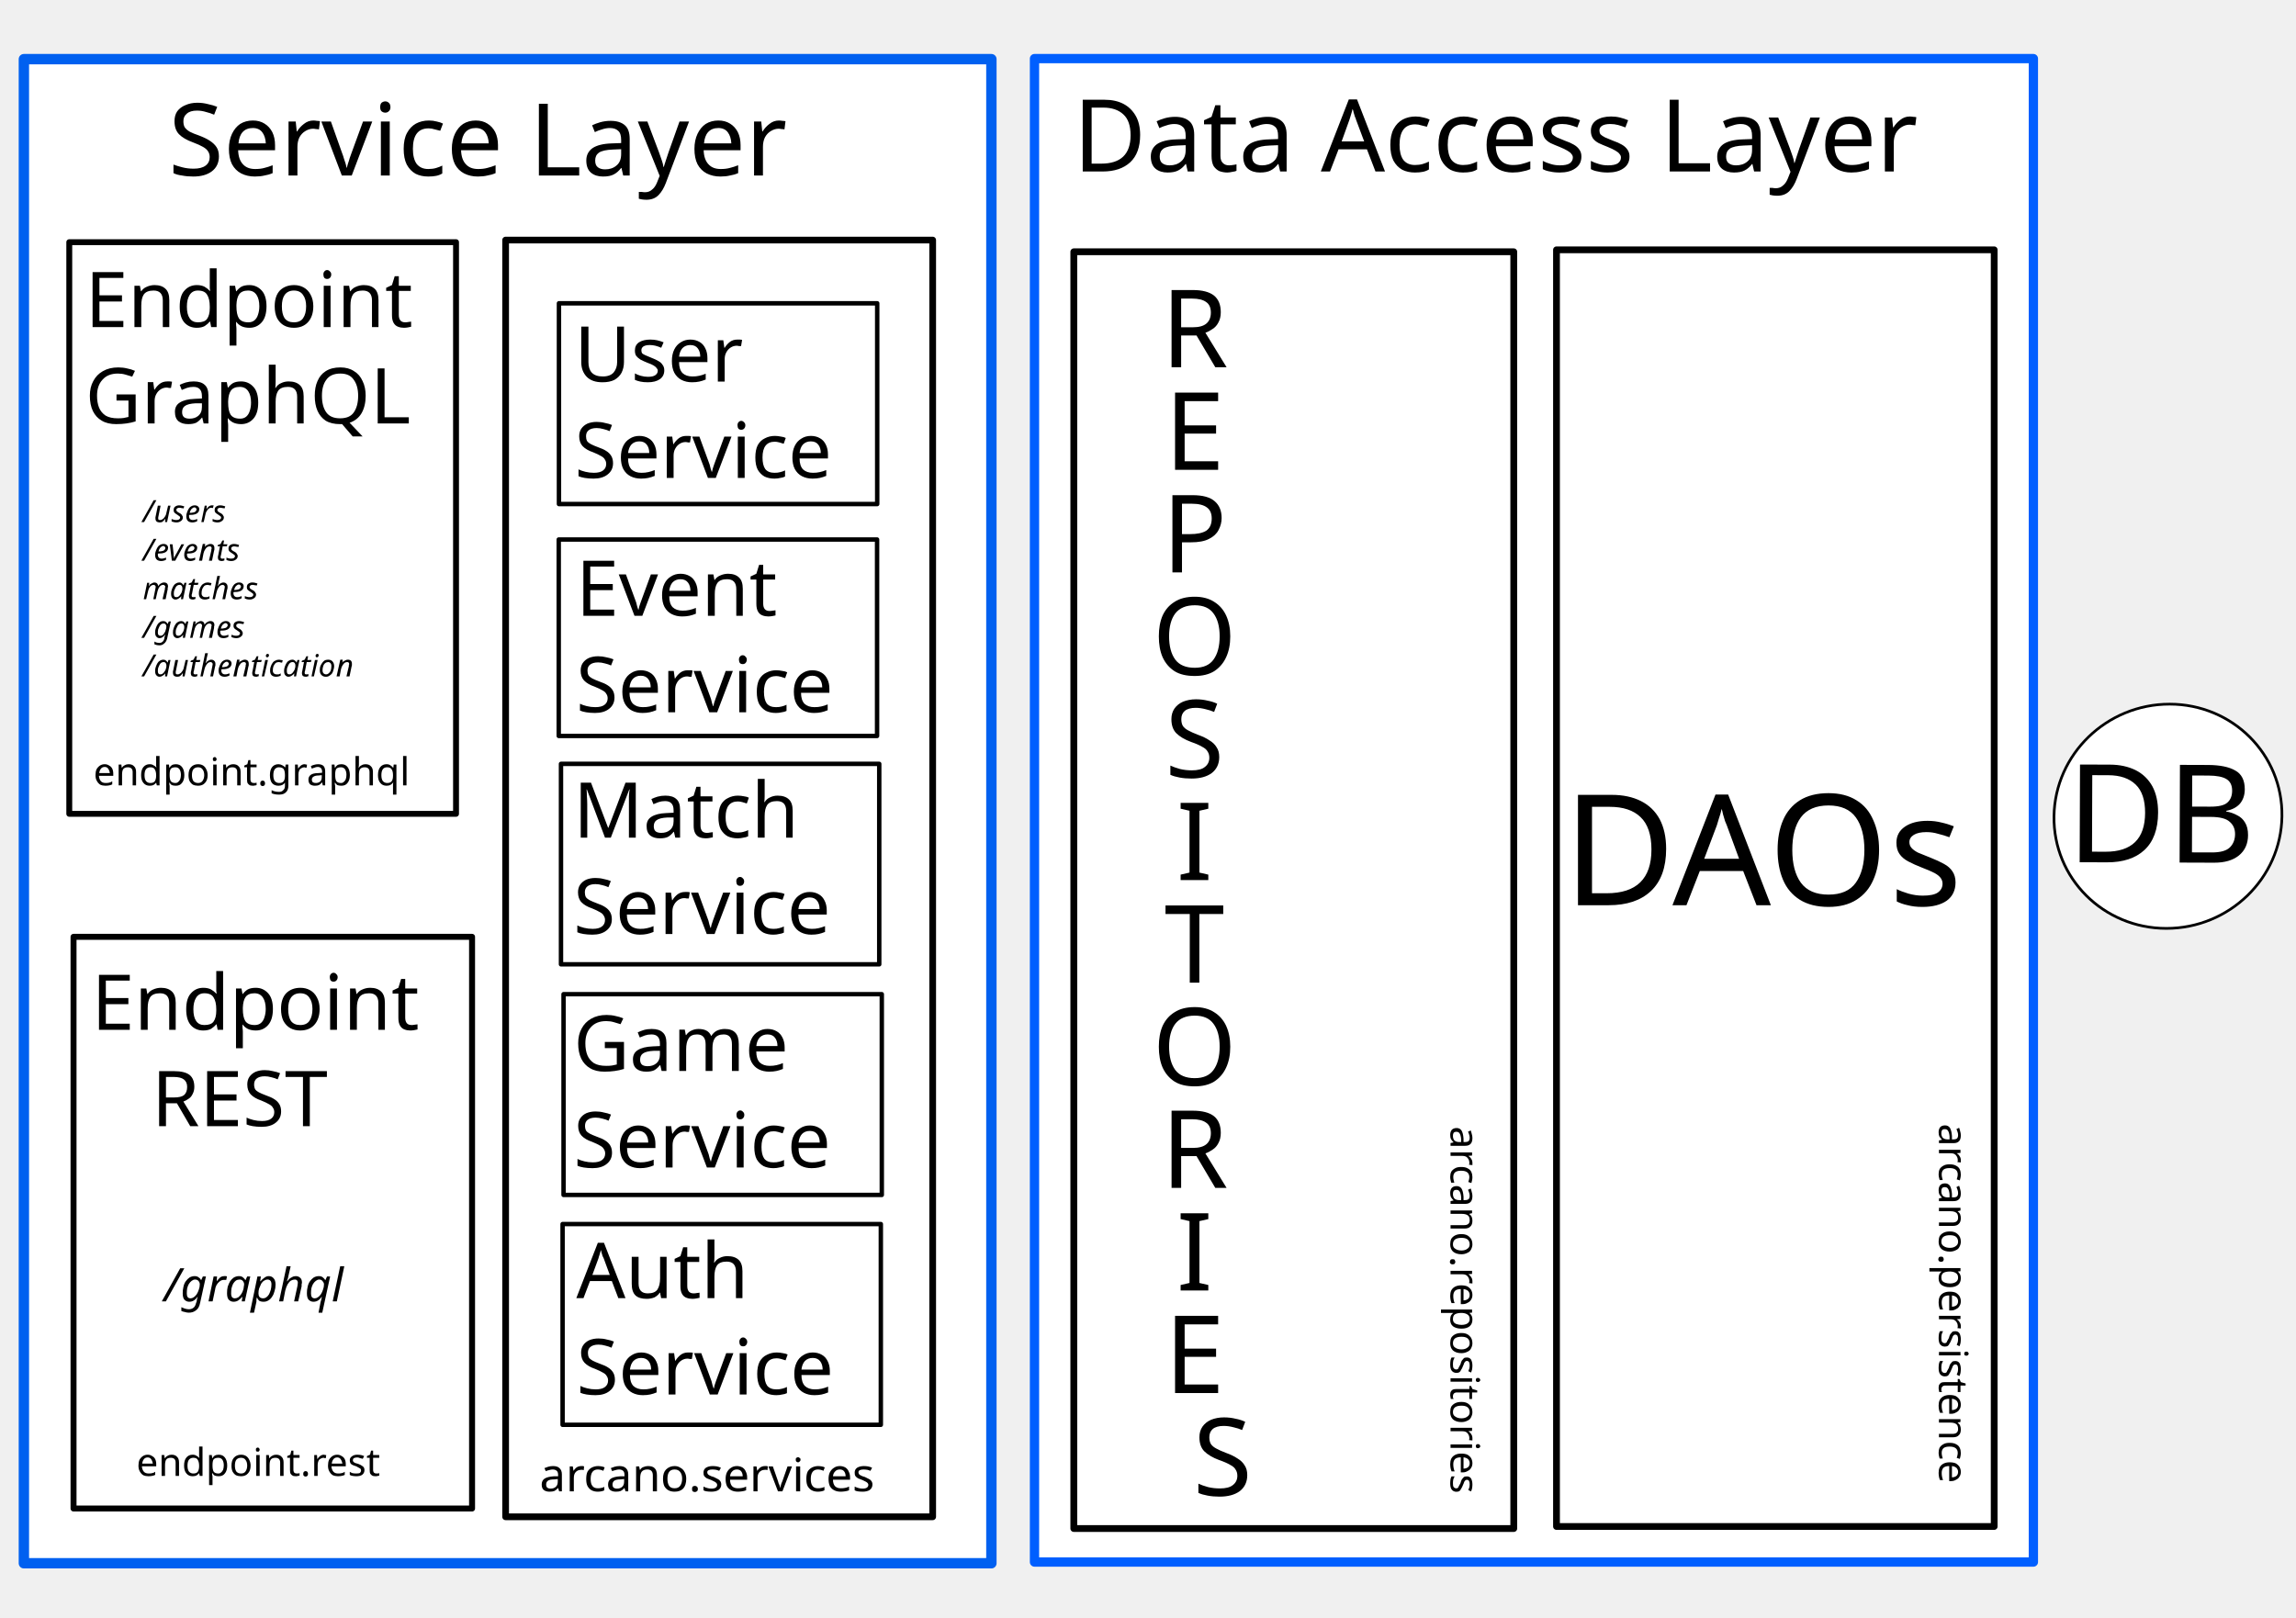
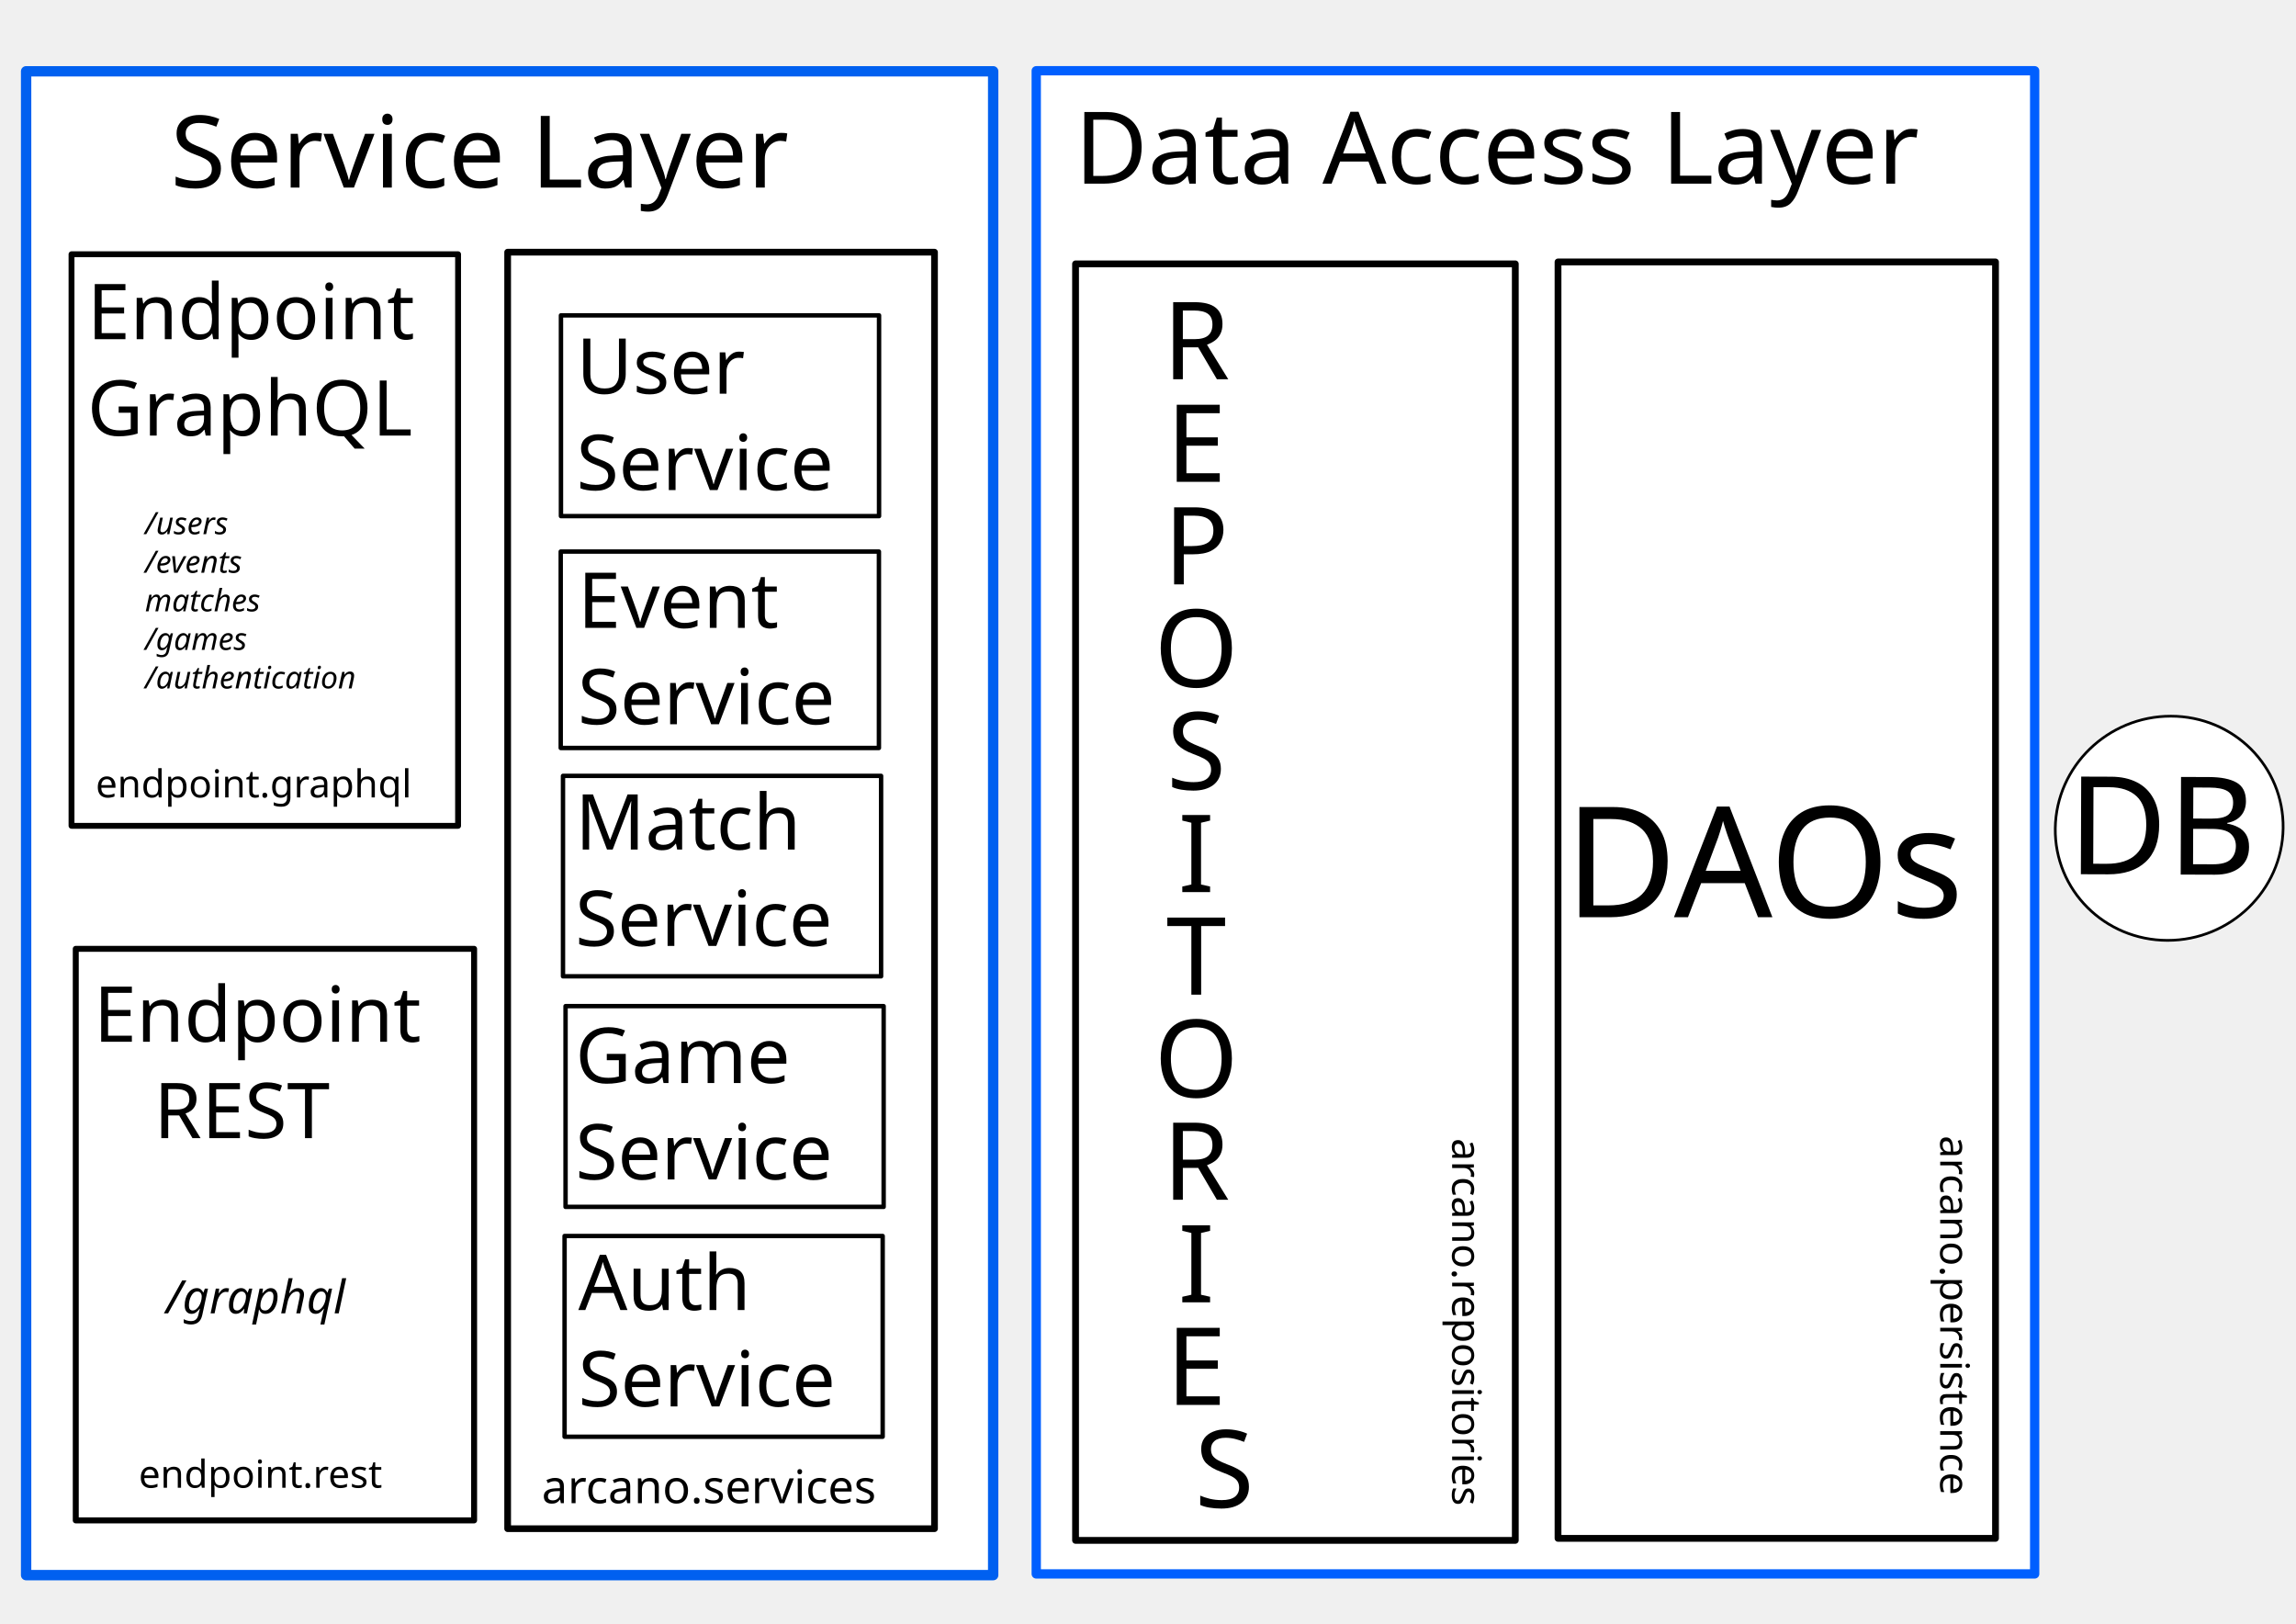
- <svg xmlns="http://www.w3.org/2000/svg" width="105mm" height="74mm" viewBox="0 0 105 74" version="1.1" id="svg8">
+ <svg xmlns="http://www.w3.org/2000/svg" width="297mm" height="210mm" viewBox="0 0 297 210" version="1.1" id="svg8">
  <defs id="defs2" />
  <g id="layer1">
-     <rect style="fill:#ffffff;stroke:#005fff;stroke-width:0.425;stroke-linejoin:round;stroke-miterlimit:4;stroke-dasharray:none;stroke-dashoffset:0;stroke-opacity:1" id="rect12-3" width="68.765" height="45.681" x="2.68" y="-92.99" transform="rotate(90)" />
-     <rect style="fill:#ffffff;stroke:#0060f0;stroke-width:0.474;stroke-linejoin:round;stroke-miterlimit:4;stroke-dasharray:none;stroke-dashoffset:0;stroke-opacity:1" id="rect12-6" width="68.795" height="44.246" x="2.705" y="-45.338" transform="rotate(90)" />
-     <rect style="fill:#ffffff;stroke:#000000;stroke-width:0.269;stroke-linejoin:round;stroke-miterlimit:4;stroke-dasharray:none;stroke-dashoffset:0" id="rect858" width="26.147" height="17.687" x="11.076" y="-20.855" transform="rotate(90)" />
-     <rect style="fill:#ffffff;stroke:#000000;stroke-width:0.307;stroke-linejoin:round;stroke-miterlimit:4;stroke-dasharray:none;stroke-dashoffset:0" id="rect877" width="58.395" height="19.53" x="10.98" y="-42.653" transform="rotate(90)" />
-     <text xml:space="preserve" style="font-style:normal;font-weight:normal;font-size:4.586px;line-height:1.25;font-family:sans-serif;fill:#000000;fill-opacity:1;stroke:none;stroke-width:0.265" x="7.7" y="8.026" id="text881">
-       <tspan id="tspan879" x="7.7" y="8.026" style="font-size:4.586px;stroke-width:0.265">Service Layer</tspan>
+     <rect style="fill:#ffffff;stroke:#005fff;stroke-width:1.203;stroke-linejoin:round;stroke-miterlimit:4;stroke-dasharray:none;stroke-dashoffset:0;stroke-opacity:1" id="rect12-3" width="194.412" height="129.151" x="9.15" y="-263.195" transform="rotate(90)" />
+     <rect style="fill:#ffffff;stroke:#0060f0;stroke-width:1.34;stroke-linejoin:round;stroke-miterlimit:4;stroke-dasharray:none;stroke-dashoffset:0;stroke-opacity:1" id="rect12-6" width="194.499" height="125.094" x="9.22" y="-128.472" transform="rotate(90)" />
+     <rect style="fill:#ffffff;stroke:#000000;stroke-width:0.759;stroke-linejoin:round;stroke-miterlimit:4;stroke-dasharray:none;stroke-dashoffset:0" id="rect858" width="73.922" height="50.004" x="32.884" y="-59.255" transform="rotate(90)" />
+     <rect style="fill:#ffffff;stroke:#000000;stroke-width:0.867;stroke-linejoin:round;stroke-miterlimit:4;stroke-dasharray:none;stroke-dashoffset:0" id="rect877" width="165.095" height="55.216" x="32.615" y="-120.883" transform="rotate(90)" />
+     <text xml:space="preserve" style="font-style:normal;font-weight:normal;font-size:12.966px;line-height:1.25;font-family:sans-serif;fill:#000000;fill-opacity:1;stroke:none;stroke-width:0.748" x="22.062" y="24.262" id="text881">
+       <tspan id="tspan879" x="22.062" y="24.262" style="font-size:12.966px;stroke-width:0.748">Service Layer</tspan>
    </text>
-     <text xml:space="preserve" style="font-style:normal;font-weight:normal;font-size:3.528px;line-height:1.25;font-family:sans-serif;fill:#000000;fill-opacity:1;stroke:none;stroke-width:0.265" x="3.889" y="14.961" id="text895">
-       <tspan id="tspan893" x="3.889" y="14.961" style="font-size:3.528px;stroke-width:0.265">Endpoint</tspan>
-       <tspan x="3.889" y="19.371" style="font-size:3.528px;stroke-width:0.265" id="tspan897">GraphQL</tspan>
+     <text xml:space="preserve" style="font-style:normal;font-weight:normal;font-size:9.974px;line-height:1.25;font-family:sans-serif;fill:#000000;fill-opacity:1;stroke:none;stroke-width:0.748" x="11.289" y="43.87" id="text895">
+       <tspan id="tspan893" x="11.289" y="43.87" style="font-size:9.974px;stroke-width:0.748">Endpoint</tspan>
+       <tspan x="11.289" y="56.337" style="font-size:9.974px;stroke-width:0.748" id="tspan897">GraphQL</tspan>
    </text>
-     <text xml:space="preserve" style="font-style:normal;font-weight:normal;font-size:1.764px;line-height:1.25;font-family:sans-serif;fill:#000000;fill-opacity:1;stroke:none;stroke-width:0.265" x="4.272" y="35.922" id="text903-5">
-       <tspan id="tspan901-3" x="4.272" y="35.922" style="font-size:1.764px;stroke-width:0.265">endpoint.graphql</tspan>
+     <text xml:space="preserve" style="font-style:normal;font-weight:normal;font-size:4.987px;line-height:1.25;font-family:sans-serif;fill:#000000;fill-opacity:1;stroke:none;stroke-width:0.748" x="12.372" y="103.13" id="text903-5">
+       <tspan id="tspan901-3" x="12.372" y="103.13" style="font-size:4.987px;stroke-width:0.748">endpoint.graphql</tspan>
    </text>
-     <ellipse style="fill:#ffffff;stroke:#000000;stroke-width:0.123;stroke-linejoin:round;stroke-miterlimit:4;stroke-dasharray:none;stroke-dashoffset:0" id="path927" cx="37.26" cy="-99.704" rx="5.129" ry="5.212" transform="matrix(-0.01499238,0.9998876,-0.9999997,-7.8846032e-4,0,0)" />
-     <text xml:space="preserve" style="font-style:normal;font-weight:normal;font-size:6.258px;line-height:1.25;font-family:sans-serif;fill:#000000;fill-opacity:1;stroke:none;stroke-width:0.156" x="94.631" y="39.109" id="text931" transform="rotate(0.197002)">
-       <tspan id="tspan929" x="94.631" y="39.109" style="stroke-width:0.156">DB</tspan>
+     <ellipse style="fill:#ffffff;stroke:#000000;stroke-width:0.347;stroke-linejoin:round;stroke-miterlimit:4;stroke-dasharray:none;stroke-dashoffset:0" id="path927" cx="106.913" cy="-282.201" rx="14.5" ry="14.736" transform="matrix(-0.01499238,0.9998876,-0.9999997,-7.8846032e-4,0,0)" />
+     <text xml:space="preserve" style="font-style:normal;font-weight:normal;font-size:17.692px;line-height:1.25;font-family:sans-serif;fill:#000000;fill-opacity:1;stroke:none;stroke-width:0.442" x="267.841" y="112.14" id="text931" transform="rotate(0.197002)">
+       <tspan id="tspan929" x="267.841" y="112.14" style="stroke-width:0.442">DB</tspan>
    </text>
-     <rect style="fill:#ffffff;stroke:#000000;stroke-width:0.273;stroke-linejoin:round;stroke-miterlimit:4;stroke-dasharray:none;stroke-dashoffset:0" id="rect858-9" width="26.147" height="18.225" x="42.849" y="-21.588" transform="rotate(90)" />
-     <text xml:space="preserve" style="font-style:normal;font-weight:normal;font-size:1.764px;line-height:1.25;font-family:sans-serif;fill:#000000;fill-opacity:1;stroke:none;stroke-width:0.265" x="6.239" y="67.502" id="text903">
-       <tspan id="tspan901" x="6.239" y="67.502" style="font-size:1.764px;stroke-width:0.265">endpoint.rest</tspan>
+     <rect style="fill:#ffffff;stroke:#000000;stroke-width:0.771;stroke-linejoin:round;stroke-miterlimit:4;stroke-dasharray:none;stroke-dashoffset:0" id="rect858-9" width="73.922" height="51.527" x="122.716" y="-61.328" transform="rotate(90)" />
+     <text xml:space="preserve" style="font-style:normal;font-weight:normal;font-size:4.987px;line-height:1.25;font-family:sans-serif;fill:#000000;fill-opacity:1;stroke:none;stroke-width:0.748" x="17.934" y="192.413" id="text903">
+       <tspan id="tspan901" x="17.934" y="192.413" style="font-size:4.987px;stroke-width:0.748">endpoint.rest</tspan>
    </text>
-     <text xml:space="preserve" style="font-style:normal;font-weight:normal;font-size:3.528px;line-height:1.25;font-family:sans-serif;fill:#000000;fill-opacity:1;stroke:none;stroke-width:0.265" x="4.183" y="47.101" id="text889">
-       <tspan id="tspan887" x="4.183" y="47.101" style="font-size:3.528px;stroke-width:0.265">Endpoint </tspan>
-       <tspan x="4.183" y="51.51" style="font-size:3.528px;stroke-width:0.265" id="tspan891">   REST</tspan>
+     <text xml:space="preserve" style="font-style:normal;font-weight:normal;font-size:9.974px;line-height:1.25;font-family:sans-serif;fill:#000000;fill-opacity:1;stroke:none;stroke-width:0.748" x="12.12" y="134.735" id="text889">
+       <tspan id="tspan887" x="12.12" y="134.735" style="font-size:9.974px;stroke-width:0.748">Endpoint </tspan>
+       <tspan x="12.12" y="147.202" style="font-size:9.974px;stroke-width:0.748" id="tspan891">   REST</tspan>
    </text>
-     <text xml:space="preserve" style="font-style:normal;font-weight:normal;font-size:2.117px;line-height:1.25;font-family:sans-serif;word-spacing:0px;fill:#000000;fill-opacity:1;stroke:none;stroke-width:0.265" x="24.68" y="68.208" id="text943-5-7">
-       <tspan id="tspan941-6-0" x="24.68" y="68.208" style="font-size:2.117px;stroke-width:0.265">arcano.services</tspan>
+     <text xml:space="preserve" style="font-style:normal;font-weight:normal;font-size:5.984px;line-height:1.25;font-family:sans-serif;word-spacing:0px;fill:#000000;fill-opacity:1;stroke:none;stroke-width:0.748" x="70.068" y="194.411" id="text943-5-7">
+       <tspan id="tspan941-6-0" x="70.068" y="194.411" style="font-size:5.984px;stroke-width:0.748">arcano.services</tspan>
    </text>
-     <rect style="fill:#ffffff;stroke:#000000;stroke-width:0.203;stroke-linejoin:round;stroke-miterlimit:4;stroke-dasharray:none;stroke-dashoffset:0;stroke-opacity:1" id="rect1072" width="14.554" height="9.182" x="25.562" y="13.872" />
-     <rect style="fill:#ffffff;stroke:#000000;stroke-width:0.202;stroke-linejoin:round;stroke-miterlimit:4;stroke-dasharray:none;stroke-dashoffset:0;stroke-opacity:1" id="rect1072-9" width="14.558" height="8.985" x="25.552" y="24.676" />
-     <rect style="fill:#ffffff;stroke:#000000;stroke-width:0.202;stroke-linejoin:round;stroke-miterlimit:4;stroke-dasharray:none;stroke-dashoffset:0;stroke-opacity:1" id="rect1072-3" width="14.554" height="9.169" x="25.655" y="34.937" />
-     <rect style="fill:#ffffff;stroke:#000000;stroke-width:0.202;stroke-linejoin:round;stroke-miterlimit:4;stroke-dasharray:none;stroke-dashoffset:0;stroke-opacity:1" id="rect1072-3-6" width="14.554" height="9.182" x="25.772" y="45.472" />
-     <text xml:space="preserve" style="font-style:normal;font-weight:normal;font-size:3.528px;line-height:1.25;font-family:sans-serif;fill:#000000;fill-opacity:1;stroke:none;stroke-width:0.265" x="26.27" y="17.453" id="text1112">
-       <tspan x="26.27" y="17.453" style="font-size:3.528px;stroke-width:0.265" id="tspan1114">User</tspan>
-       <tspan x="26.27" y="21.862" style="font-size:3.528px;stroke-width:0.265" id="tspan1118">Service</tspan>
+     <rect style="fill:#ffffff;stroke:#000000;stroke-width:0.574;stroke-linejoin:round;stroke-miterlimit:4;stroke-dasharray:none;stroke-dashoffset:0;stroke-opacity:1" id="rect1072" width="41.147" height="25.959" x="72.562" y="40.79" />
+     <rect style="fill:#ffffff;stroke:#000000;stroke-width:0.571;stroke-linejoin:round;stroke-miterlimit:4;stroke-dasharray:none;stroke-dashoffset:0;stroke-opacity:1" id="rect1072-9" width="41.16" height="25.403" x="72.533" y="71.336" />
+     <rect style="fill:#ffffff;stroke:#000000;stroke-width:0.571;stroke-linejoin:round;stroke-miterlimit:4;stroke-dasharray:none;stroke-dashoffset:0;stroke-opacity:1" id="rect1072-3" width="41.148" height="25.923" x="72.826" y="100.347" />
+     <rect style="fill:#ffffff;stroke:#000000;stroke-width:0.571;stroke-linejoin:round;stroke-miterlimit:4;stroke-dasharray:none;stroke-dashoffset:0;stroke-opacity:1" id="rect1072-3-6" width="41.147" height="25.961" x="73.157" y="130.129" />
+     <text xml:space="preserve" style="font-style:normal;font-weight:normal;font-size:9.974px;line-height:1.25;font-family:sans-serif;fill:#000000;fill-opacity:1;stroke:none;stroke-width:0.748" x="74.565" y="50.914" id="text1112">
+       <tspan x="74.565" y="50.914" style="font-size:9.974px;stroke-width:0.748" id="tspan1114">User</tspan>
+       <tspan x="74.565" y="63.381" style="font-size:9.974px;stroke-width:0.748" id="tspan1118">Service</tspan>
    </text>
-     <text xml:space="preserve" style="font-style:normal;font-weight:normal;font-size:3.528px;line-height:1.25;font-family:sans-serif;fill:#000000;fill-opacity:1;stroke:none;stroke-width:0.265" x="26.334" y="28.166" id="text1112-0">
-       <tspan x="26.334" y="28.166" style="font-size:3.528px;stroke-width:0.265" id="tspan1114-6">Event</tspan>
-       <tspan x="26.334" y="32.575" style="font-size:3.528px;stroke-width:0.265" id="tspan1118-2">Service</tspan>
+     <text xml:space="preserve" style="font-style:normal;font-weight:normal;font-size:9.974px;line-height:1.25;font-family:sans-serif;fill:#000000;fill-opacity:1;stroke:none;stroke-width:0.748" x="74.744" y="81.202" id="text1112-0">
+       <tspan x="74.744" y="81.202" style="font-size:9.974px;stroke-width:0.748" id="tspan1114-6">Event</tspan>
+       <tspan x="74.744" y="93.669" style="font-size:9.974px;stroke-width:0.748" id="tspan1118-2">Service</tspan>
    </text>
-     <text xml:space="preserve" style="font-style:normal;font-weight:normal;font-size:3.528px;line-height:1.25;font-family:sans-serif;fill:#000000;fill-opacity:1;stroke:none;stroke-width:0.265" x="26.216" y="38.309" id="text1112-0-6">
-       <tspan x="26.216" y="38.309" style="font-size:3.528px;stroke-width:0.265" id="tspan1114-6-1">Match</tspan>
-       <tspan x="26.216" y="42.718" style="font-size:3.528px;stroke-width:0.265" id="tspan1118-2-8">Service</tspan>
+     <text xml:space="preserve" style="font-style:normal;font-weight:normal;font-size:9.974px;line-height:1.25;font-family:sans-serif;fill:#000000;fill-opacity:1;stroke:none;stroke-width:0.748" x="74.412" y="109.878" id="text1112-0-6">
+       <tspan x="74.412" y="109.878" style="font-size:9.974px;stroke-width:0.748" id="tspan1114-6-1">Match</tspan>
+       <tspan x="74.412" y="122.345" style="font-size:9.974px;stroke-width:0.748" id="tspan1118-2-8">Service</tspan>
    </text>
-     <text xml:space="preserve" style="font-style:normal;font-weight:normal;font-size:3.528px;line-height:1.25;font-family:sans-serif;fill:#000000;fill-opacity:1;stroke:none;stroke-width:0.265" x="26.223" y="48.988" id="text1112-0-6-7">
-       <tspan x="26.223" y="48.988" style="font-size:3.528px;stroke-width:0.265" id="tspan1118-2-8-2">Game</tspan>
-       <tspan x="26.223" y="53.398" style="font-size:3.528px;stroke-width:0.265" id="tspan1185">Service</tspan>
+     <text xml:space="preserve" style="font-style:normal;font-weight:normal;font-size:9.974px;line-height:1.25;font-family:sans-serif;fill:#000000;fill-opacity:1;stroke:none;stroke-width:0.748" x="74.431" y="140.072" id="text1112-0-6-7">
+       <tspan x="74.431" y="140.072" style="font-size:9.974px;stroke-width:0.748" id="tspan1118-2-8-2">Game</tspan>
+       <tspan x="74.431" y="152.539" style="font-size:9.974px;stroke-width:0.748" id="tspan1185">Service</tspan>
    </text>
-     <rect style="fill:#ffffff;stroke:#000000;stroke-width:0.202;stroke-linejoin:round;stroke-miterlimit:4;stroke-dasharray:none;stroke-dashoffset:0;stroke-opacity:1" id="rect1072-3-6-0" width="14.554" height="9.182" x="25.728" y="55.986" />
-     <text xml:space="preserve" style="font-style:normal;font-weight:normal;font-size:3.528px;line-height:1.25;font-family:sans-serif;fill:#000000;fill-opacity:1;stroke:none;stroke-width:0.265" x="26.356" y="59.372" id="text1112-0-6-7-2">
-       <tspan x="26.356" y="59.372" style="font-size:3.528px;stroke-width:0.265" id="tspan1118-2-8-2-3">Auth</tspan>
-       <tspan x="26.356" y="63.782" style="font-size:3.528px;stroke-width:0.265" id="tspan1185-7">Service</tspan>
+     <rect style="fill:#ffffff;stroke:#000000;stroke-width:0.571;stroke-linejoin:round;stroke-miterlimit:4;stroke-dasharray:none;stroke-dashoffset:0;stroke-opacity:1" id="rect1072-3-6-0" width="41.147" height="25.961" x="73.031" y="159.856" />
+     <text xml:space="preserve" style="font-style:normal;font-weight:normal;font-size:9.974px;line-height:1.25;font-family:sans-serif;fill:#000000;fill-opacity:1;stroke:none;stroke-width:0.748" x="74.808" y="169.43" id="text1112-0-6-7-2">
+       <tspan x="74.808" y="169.43" style="font-size:9.974px;stroke-width:0.748" id="tspan1118-2-8-2-3">Auth</tspan>
+       <tspan x="74.808" y="181.897" style="font-size:9.974px;stroke-width:0.748" id="tspan1185-7">Service</tspan>
    </text>
-     <text xml:space="preserve" style="font-size:2.117px;line-height:1.25;font-family:sans-serif;stroke-width:0.265" x="7.493" y="59.525" id="text1225">
-       <tspan x="7.493" y="59.525" style="font-style:italic;font-variant:normal;font-weight:normal;font-stretch:normal;font-size:2.117px;font-family:sans-serif;-inkscape-font-specification:'sans-serif Italic';stroke-width:0.265" id="tspan1233">/graphql</tspan>
+     <text xml:space="preserve" style="font-size:5.984px;line-height:1.25;font-family:sans-serif;stroke-width:0.748" x="21.477" y="169.862" id="text1225">
+       <tspan x="21.477" y="169.862" style="font-style:italic;font-variant:normal;font-weight:normal;font-stretch:normal;font-size:5.984px;font-family:sans-serif;-inkscape-font-specification:'sans-serif Italic';stroke-width:0.748" id="tspan1233">/graphql</tspan>
    </text>
-     <text xml:space="preserve" style="font-size:1.411px;line-height:1.25;font-family:sans-serif;stroke-width:0.265" x="6.528" y="23.881" id="text1225-5">
-       <tspan id="tspan1223-9" x="6.528" y="23.881" style="font-style:italic;font-variant:normal;font-weight:normal;font-stretch:normal;font-size:1.411px;font-family:sans-serif;-inkscape-font-specification:'sans-serif Italic';stroke-width:0.265">/users</tspan>
-       <tspan x="6.528" y="25.645" style="font-style:italic;font-variant:normal;font-weight:normal;font-stretch:normal;font-size:1.411px;font-family:sans-serif;-inkscape-font-specification:'sans-serif Italic';stroke-width:0.265" id="tspan1227-2">/events</tspan>
-       <tspan x="6.528" y="27.409" style="font-style:italic;font-variant:normal;font-weight:normal;font-stretch:normal;font-size:1.411px;font-family:sans-serif;-inkscape-font-specification:'sans-serif Italic';stroke-width:0.265" id="tspan1229-2">matches</tspan>
-       <tspan x="6.528" y="29.173" style="font-style:italic;font-variant:normal;font-weight:normal;font-stretch:normal;font-size:1.411px;font-family:sans-serif;-inkscape-font-specification:'sans-serif Italic';stroke-width:0.265" id="tspan1231-8">/games</tspan>
-       <tspan x="6.528" y="30.937" style="font-style:italic;font-variant:normal;font-weight:normal;font-stretch:normal;font-size:1.411px;font-family:sans-serif;-inkscape-font-specification:'sans-serif Italic';stroke-width:0.265" id="tspan1233-9">/authentication</tspan>
+     <text xml:space="preserve" style="font-size:3.99px;line-height:1.25;font-family:sans-serif;stroke-width:0.748" x="18.749" y="69.089" id="text1225-5">
+       <tspan id="tspan1223-9" x="18.749" y="69.089" style="font-style:italic;font-variant:normal;font-weight:normal;font-stretch:normal;font-size:3.99px;font-family:sans-serif;-inkscape-font-specification:'sans-serif Italic';stroke-width:0.748">/users</tspan>
+       <tspan x="18.749" y="74.076" style="font-style:italic;font-variant:normal;font-weight:normal;font-stretch:normal;font-size:3.99px;font-family:sans-serif;-inkscape-font-specification:'sans-serif Italic';stroke-width:0.748" id="tspan1227-2">/events</tspan>
+       <tspan x="18.749" y="79.063" style="font-style:italic;font-variant:normal;font-weight:normal;font-stretch:normal;font-size:3.99px;font-family:sans-serif;-inkscape-font-specification:'sans-serif Italic';stroke-width:0.748" id="tspan1229-2">matches</tspan>
+       <tspan x="18.749" y="84.05" style="font-style:italic;font-variant:normal;font-weight:normal;font-stretch:normal;font-size:3.99px;font-family:sans-serif;-inkscape-font-specification:'sans-serif Italic';stroke-width:0.748" id="tspan1231-8">/games</tspan>
+       <tspan x="18.749" y="89.037" style="font-style:italic;font-variant:normal;font-weight:normal;font-stretch:normal;font-size:3.99px;font-family:sans-serif;-inkscape-font-specification:'sans-serif Italic';stroke-width:0.748" id="tspan1233-9">/authentication</tspan>
    </text>
-     <rect style="fill:#ffffff;stroke:#000000;stroke-width:0.311;stroke-linejoin:round;stroke-miterlimit:4;stroke-dasharray:none;stroke-dashoffset:0" id="rect877-1" width="58.395" height="20.12" x="11.516" y="-69.227" transform="rotate(90)" />
-     <text xml:space="preserve" style="font-style:normal;font-weight:normal;font-size:4.586px;line-height:1.25;font-family:sans-serif;fill:#000000;fill-opacity:1;stroke:none;stroke-width:0.265" x="49.062" y="7.845" id="text881-2">
-       <tspan id="tspan879-9" x="49.062" y="7.845" style="font-size:4.586px;stroke-width:0.265">Data Access Layer</tspan>
+     <rect style="fill:#ffffff;stroke:#000000;stroke-width:0.88;stroke-linejoin:round;stroke-miterlimit:4;stroke-dasharray:none;stroke-dashoffset:0" id="rect877-1" width="165.095" height="56.883" x="34.128" y="-196.012" transform="rotate(90)" />
+     <text xml:space="preserve" style="font-style:normal;font-weight:normal;font-size:12.966px;line-height:1.25;font-family:sans-serif;fill:#000000;fill-opacity:1;stroke:none;stroke-width:0.748" x="139" y="23.752" id="text881-2">
+       <tspan id="tspan879-9" x="139" y="23.752" style="font-size:12.966px;stroke-width:0.748">Data Access Layer</tspan>
    </text>
-     <text xml:space="preserve" style="font-style:normal;font-weight:normal;font-size:1.851px;line-height:1.25;font-family:sans-serif;word-spacing:0px;fill:#000000;fill-opacity:1;stroke:none;stroke-width:0.174" x="51.516" y="-66.339" id="text943-5-73" transform="rotate(90)">
-       <tspan x="51.516" y="-66.339" style="font-size:1.851px;stroke-width:0.174" id="tspan1317">arcano.repositories</tspan>
+     <text xml:space="preserve" style="font-style:normal;font-weight:normal;font-size:5.234px;line-height:1.25;font-family:sans-serif;word-spacing:0px;fill:#000000;fill-opacity:1;stroke:none;stroke-width:0.491" x="147.219" y="-187.846" id="text943-5-73" transform="rotate(90)">
+       <tspan x="147.219" y="-187.846" style="font-size:5.234px;stroke-width:0.491" id="tspan1317">arcano.repositories</tspan>
    </text>
-     <rect style="fill:#ffffff;stroke:#000000;stroke-width:0.31;stroke-linejoin:round;stroke-miterlimit:4;stroke-dasharray:none;stroke-dashoffset:0" id="rect877-1-3" width="58.391" height="20.017" x="11.427" y="-91.198" transform="rotate(90)" />
-     <text xml:space="preserve" style="font-style:normal;font-weight:normal;font-size:1.851px;line-height:1.25;font-family:sans-serif;word-spacing:0px;fill:#000000;fill-opacity:1;stroke:none;stroke-width:0.174" x="51.395" y="-88.669" id="text943-5" transform="rotate(90)">
-       <tspan id="tspan941-6" x="51.395" y="-88.669" style="font-size:1.851px;stroke-width:0.174">arcano.persistence</tspan>
+     <rect style="fill:#ffffff;stroke:#000000;stroke-width:0.877;stroke-linejoin:round;stroke-miterlimit:4;stroke-dasharray:none;stroke-dashoffset:0" id="rect877-1-3" width="165.084" height="56.592" x="33.879" y="-258.13" transform="rotate(90)" />
+     <text xml:space="preserve" style="font-style:normal;font-weight:normal;font-size:5.234px;line-height:1.25;font-family:sans-serif;word-spacing:0px;fill:#000000;fill-opacity:1;stroke:none;stroke-width:0.491" x="146.876" y="-250.978" id="text943-5" transform="rotate(90)">
+       <tspan id="tspan941-6" x="146.876" y="-250.978" style="font-size:5.234px;stroke-width:0.491">arcano.persistence</tspan>
    </text>
-     <text xml:space="preserve" style="font-size:4.939px;line-height:0.95;font-family:sans-serif;text-align:center;text-anchor:middle;stroke-width:0.265" x="59.123" y="16.794" id="text1375">
-       <tspan x="59.123" y="16.794" style="font-size:4.939px;text-align:center;text-anchor:middle;stroke-width:0.265" id="tspan1397">R</tspan>
-       <tspan x="59.123" y="21.486" style="font-size:4.939px;text-align:center;text-anchor:middle;stroke-width:0.265" id="tspan1476">E</tspan>
-       <tspan x="59.123" y="26.178" style="font-size:4.939px;text-align:center;text-anchor:middle;stroke-width:0.265" id="tspan1480">P</tspan>
-       <tspan x="59.123" y="30.87" style="font-size:4.939px;text-align:center;text-anchor:middle;stroke-width:0.265" id="tspan1484">O</tspan>
-       <tspan x="59.123" y="35.562" style="font-size:4.939px;text-align:center;text-anchor:middle;stroke-width:0.265" id="tspan1486">S</tspan>
-       <tspan x="59.123" y="40.254" style="font-size:4.939px;text-align:center;text-anchor:middle;stroke-width:0.265" id="tspan1488">I</tspan>
-       <tspan x="59.123" y="44.946" style="font-size:4.939px;text-align:center;text-anchor:middle;stroke-width:0.265" id="tspan1490">T</tspan>
-       <tspan x="59.123" y="49.638" style="font-size:4.939px;text-align:center;text-anchor:middle;stroke-width:0.265" id="tspan1492">O</tspan>
-       <tspan x="59.123" y="54.33" style="font-size:4.939px;text-align:center;text-anchor:middle;stroke-width:0.265" id="tspan1494">R</tspan>
-       <tspan x="59.123" y="59.022" style="font-size:4.939px;text-align:center;text-anchor:middle;stroke-width:0.265" id="tspan1496">I</tspan>
-       <tspan x="59.123" y="63.714" style="font-size:4.939px;text-align:center;text-anchor:middle;stroke-width:0.265" id="tspan1498">E</tspan>
-       <tspan x="59.123" y="68.406" style="font-size:4.939px;text-align:center;text-anchor:middle;stroke-width:0.265" id="tspan1500">S</tspan>
+     <text xml:space="preserve" style="font-size:13.963px;line-height:0.95;font-family:sans-serif;text-align:center;text-anchor:middle;stroke-width:0.748" x="167.446" y="49.053" id="text1375">
+       <tspan x="167.446" y="49.053" style="font-size:13.963px;text-align:center;text-anchor:middle;stroke-width:0.748" id="tspan1397">R</tspan>
+       <tspan x="167.446" y="62.318" style="font-size:13.963px;text-align:center;text-anchor:middle;stroke-width:0.748" id="tspan1476">E</tspan>
+       <tspan x="167.446" y="75.583" style="font-size:13.963px;text-align:center;text-anchor:middle;stroke-width:0.748" id="tspan1480">P</tspan>
+       <tspan x="167.446" y="88.848" style="font-size:13.963px;text-align:center;text-anchor:middle;stroke-width:0.748" id="tspan1484">O</tspan>
+       <tspan x="167.446" y="102.113" style="font-size:13.963px;text-align:center;text-anchor:middle;stroke-width:0.748" id="tspan1486">S</tspan>
+       <tspan x="167.446" y="115.378" style="font-size:13.963px;text-align:center;text-anchor:middle;stroke-width:0.748" id="tspan1488">I</tspan>
+       <tspan x="167.446" y="128.644" style="font-size:13.963px;text-align:center;text-anchor:middle;stroke-width:0.748" id="tspan1490">T</tspan>
+       <tspan x="167.446" y="141.909" style="font-size:13.963px;text-align:center;text-anchor:middle;stroke-width:0.748" id="tspan1492">O</tspan>
+       <tspan x="167.446" y="155.174" style="font-size:13.963px;text-align:center;text-anchor:middle;stroke-width:0.748" id="tspan1494">R</tspan>
+       <tspan x="167.446" y="168.439" style="font-size:13.963px;text-align:center;text-anchor:middle;stroke-width:0.748" id="tspan1496">I</tspan>
+       <tspan x="167.446" y="181.704" style="font-size:13.963px;text-align:center;text-anchor:middle;stroke-width:0.748" id="tspan1498">E</tspan>
+       <tspan x="167.446" y="194.969" style="font-size:13.963px;text-align:center;text-anchor:middle;stroke-width:0.748" id="tspan1500">S</tspan>
    </text>
-     <text xml:space="preserve" style="font-size:7.056px;line-height:1.25;font-family:sans-serif;stroke-width:0.265" x="71.476" y="41.404" id="text1504">
-       <tspan id="tspan1502" x="71.476" y="41.404" style="stroke-width:0.265">DAOs</tspan>
+     <text xml:space="preserve" style="font-size:19.948px;line-height:1.25;font-family:sans-serif;stroke-width:0.748" x="202.372" y="118.628" id="text1504">
+       <tspan id="tspan1502" x="202.372" y="118.628" style="stroke-width:0.748">DAOs</tspan>
    </text>
  </g>
</svg>
